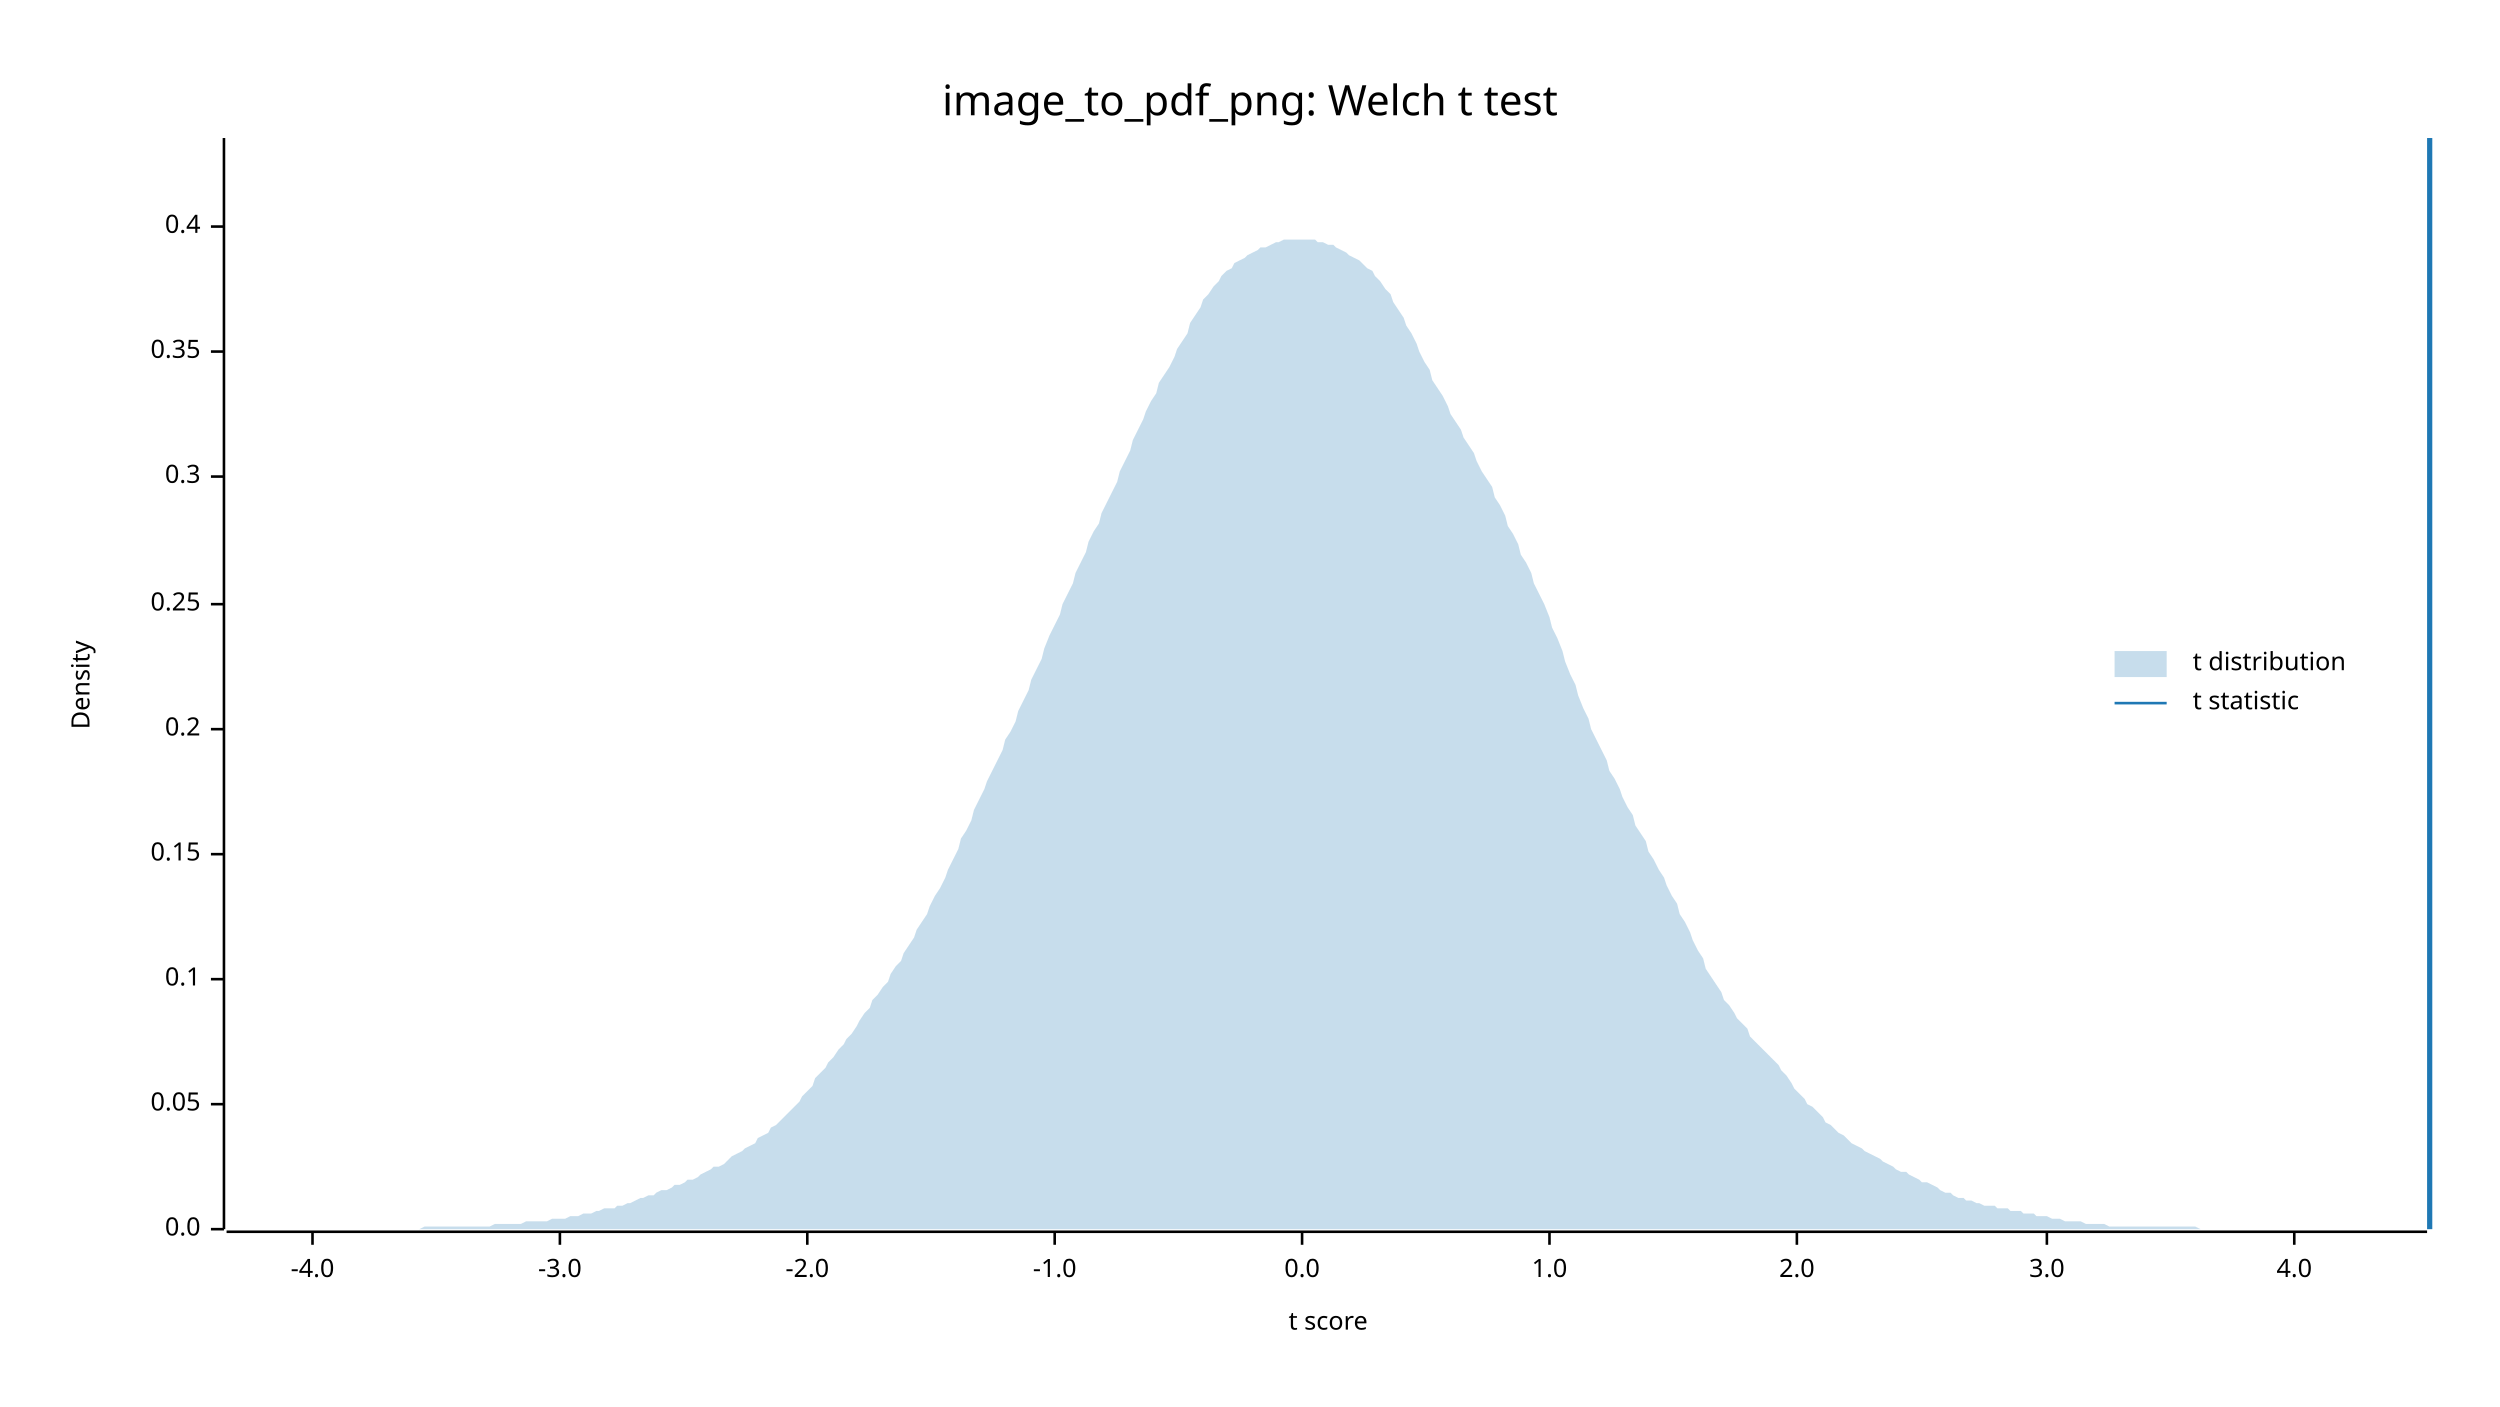
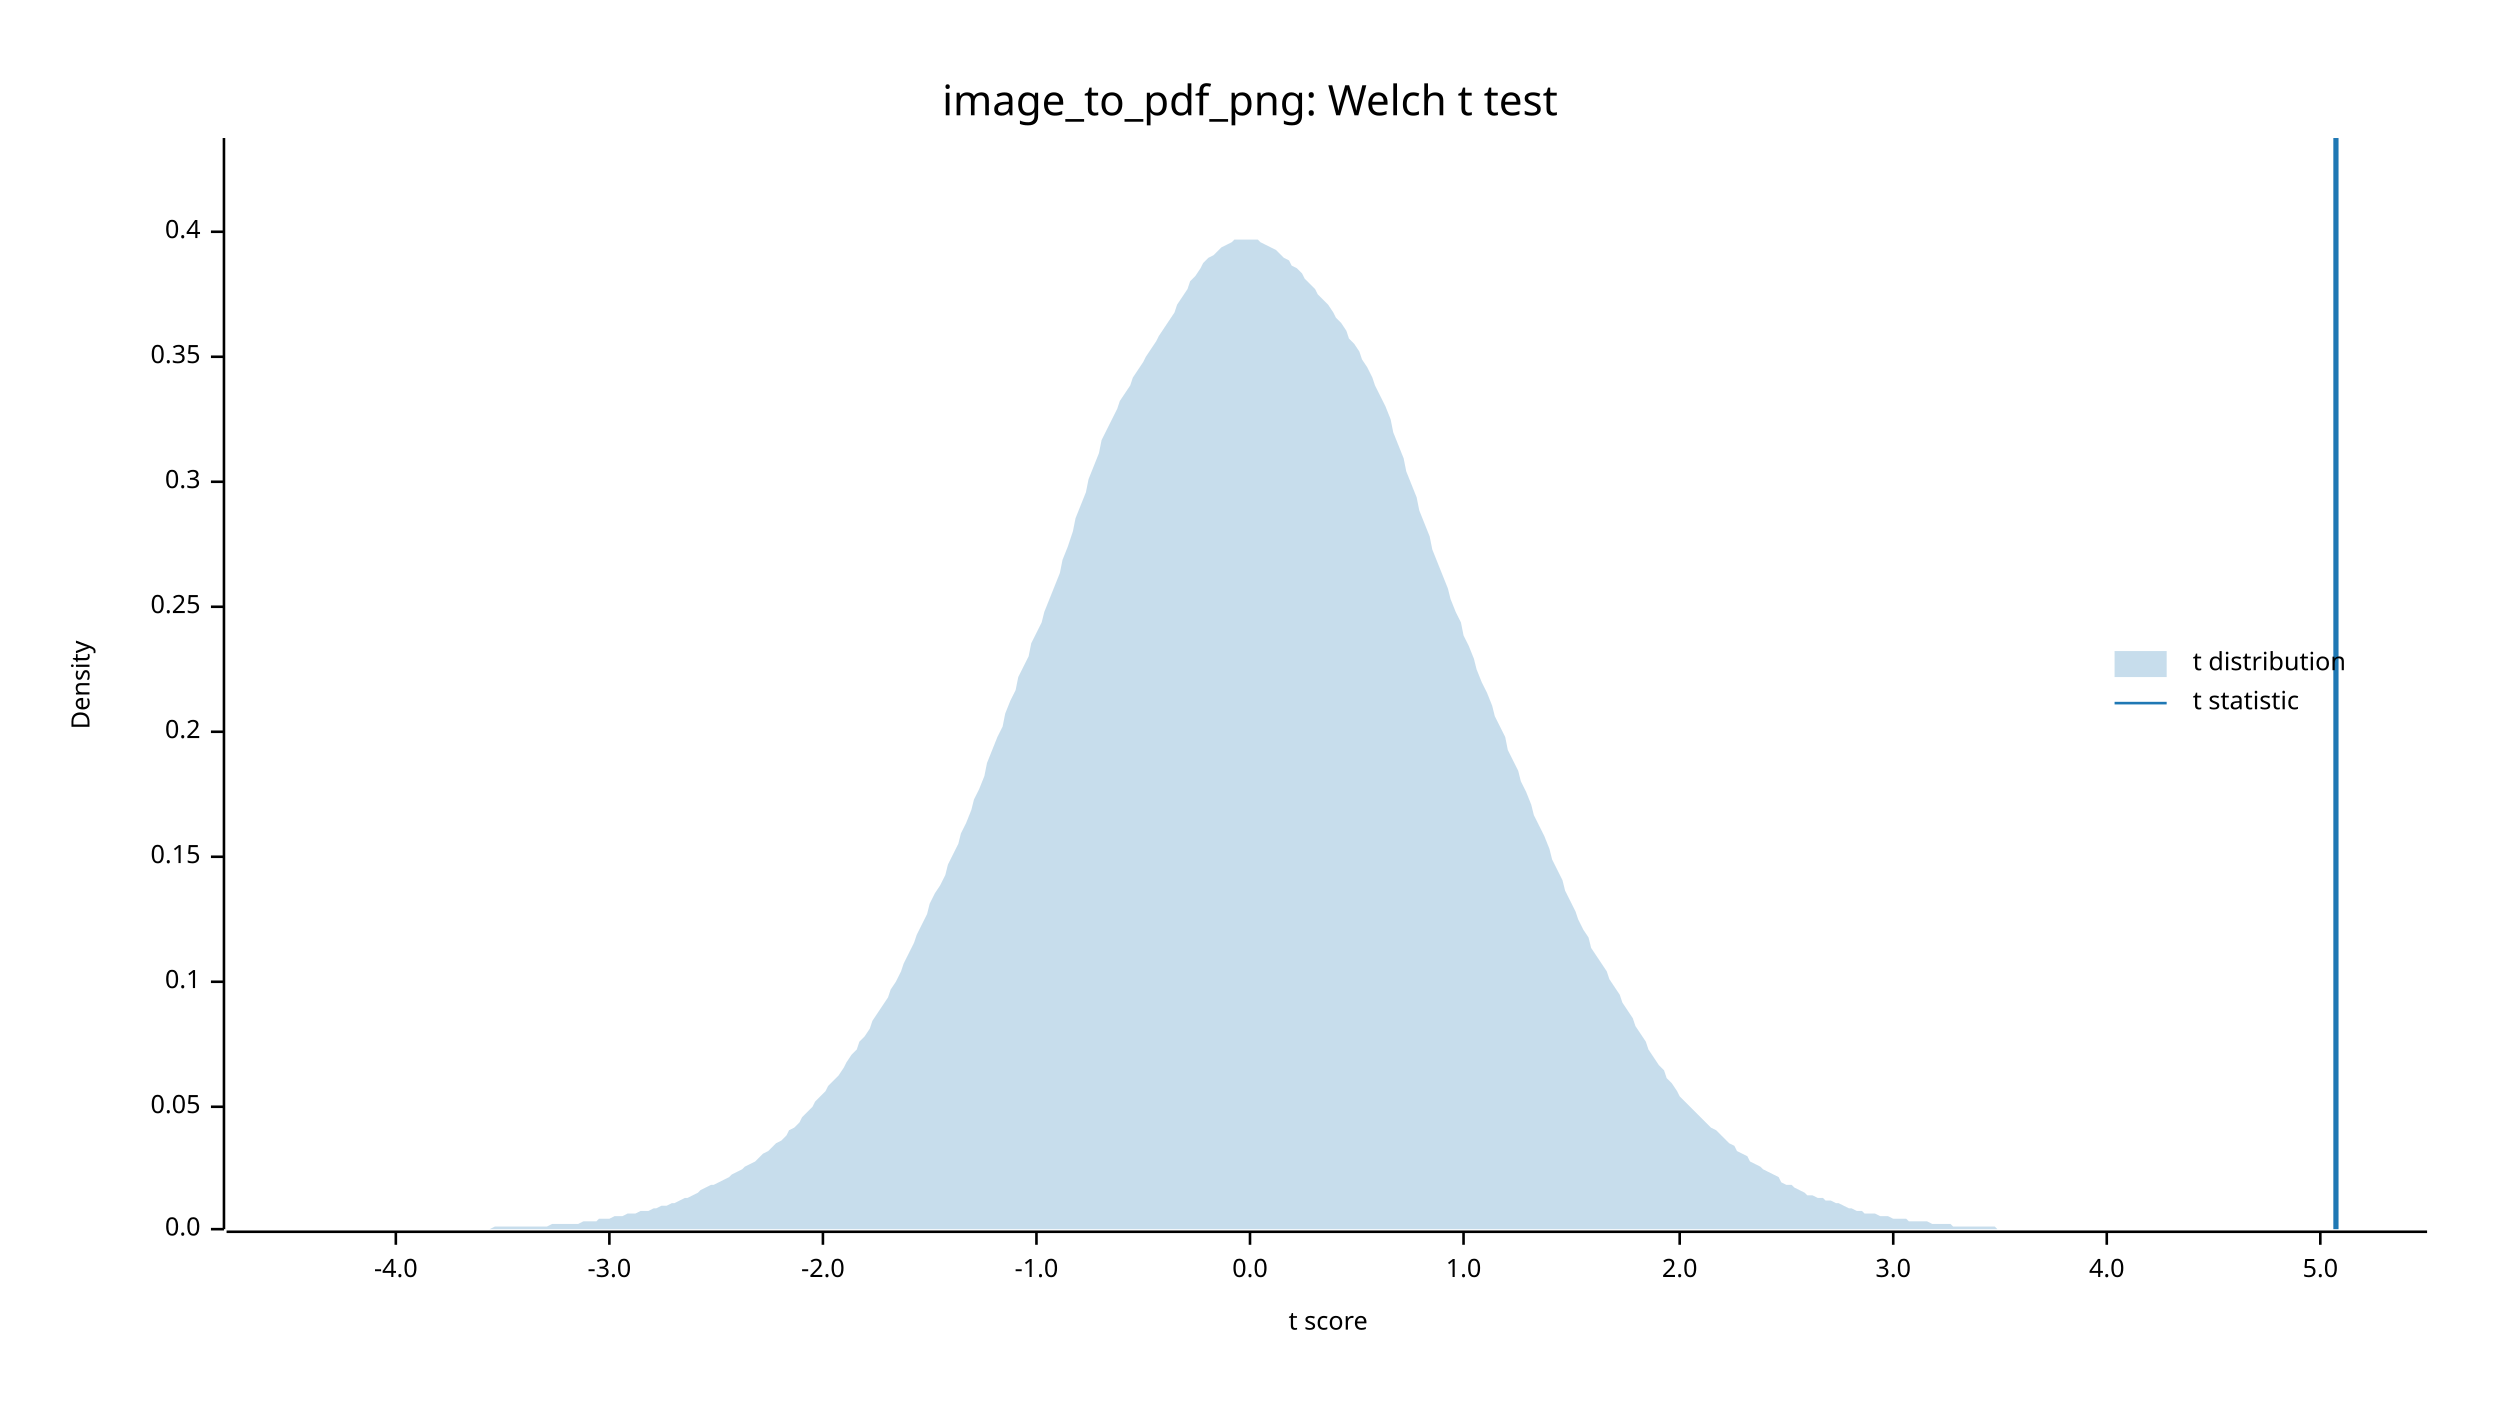
<svg xmlns="http://www.w3.org/2000/svg" width="960" height="540" viewBox="0 0 960 540">
  <text x="480" y="32" dy="0.76em" text-anchor="middle" font-family="sans-serif" font-size="16.129" opacity="1" fill="#000000">
image_to_pdf_png: Welch t test
</text>
  <text x="27" y="263" dy="0.76em" text-anchor="middle" font-family="sans-serif" font-size="9.677" opacity="1" fill="#000000" transform="rotate(270, 27, 263)">
Density
</text>
  <text x="510" y="513" dy="-0.5ex" text-anchor="middle" font-family="sans-serif" font-size="9.677" opacity="1" fill="#000000">
t score
</text>
  <polyline fill="none" opacity="1" stroke="#000000" stroke-width="1" points="86,53 86,472 " />
  <text x="77" y="472" dy="0.5ex" text-anchor="end" font-family="sans-serif" font-size="9.677" opacity="1" fill="#000000">
0.0
</text>
  <polyline fill="none" opacity="1" stroke="#000000" stroke-width="1" points="81,472 86,472 " />
-   <text x="77" y="424" dy="0.5ex" text-anchor="end" font-family="sans-serif" font-size="9.677" opacity="1" fill="#000000">
+   <text x="77" y="425" dy="0.5ex" text-anchor="end" font-family="sans-serif" font-size="9.677" opacity="1" fill="#000000">
0.05
</text>
-   <polyline fill="none" opacity="1" stroke="#000000" stroke-width="1" points="81,424 86,424 " />
-   <text x="77" y="376" dy="0.5ex" text-anchor="end" font-family="sans-serif" font-size="9.677" opacity="1" fill="#000000">
+   <polyline fill="none" opacity="1" stroke="#000000" stroke-width="1" points="81,425 86,425 " />
+   <text x="77" y="377" dy="0.5ex" text-anchor="end" font-family="sans-serif" font-size="9.677" opacity="1" fill="#000000">
0.1
</text>
-   <polyline fill="none" opacity="1" stroke="#000000" stroke-width="1" points="81,376 86,376 " />
-   <text x="77" y="328" dy="0.5ex" text-anchor="end" font-family="sans-serif" font-size="9.677" opacity="1" fill="#000000">
+   <polyline fill="none" opacity="1" stroke="#000000" stroke-width="1" points="81,377 86,377 " />
+   <text x="77" y="329" dy="0.5ex" text-anchor="end" font-family="sans-serif" font-size="9.677" opacity="1" fill="#000000">
0.15
</text>
-   <polyline fill="none" opacity="1" stroke="#000000" stroke-width="1" points="81,328 86,328 " />
-   <text x="77" y="280" dy="0.5ex" text-anchor="end" font-family="sans-serif" font-size="9.677" opacity="1" fill="#000000">
+   <polyline fill="none" opacity="1" stroke="#000000" stroke-width="1" points="81,329 86,329 " />
+   <text x="77" y="281" dy="0.5ex" text-anchor="end" font-family="sans-serif" font-size="9.677" opacity="1" fill="#000000">
0.2
</text>
-   <polyline fill="none" opacity="1" stroke="#000000" stroke-width="1" points="81,280 86,280 " />
-   <text x="77" y="232" dy="0.5ex" text-anchor="end" font-family="sans-serif" font-size="9.677" opacity="1" fill="#000000">
+   <polyline fill="none" opacity="1" stroke="#000000" stroke-width="1" points="81,281 86,281 " />
+   <text x="77" y="233" dy="0.5ex" text-anchor="end" font-family="sans-serif" font-size="9.677" opacity="1" fill="#000000">
0.25
</text>
-   <polyline fill="none" opacity="1" stroke="#000000" stroke-width="1" points="81,232 86,232 " />
-   <text x="77" y="183" dy="0.5ex" text-anchor="end" font-family="sans-serif" font-size="9.677" opacity="1" fill="#000000">
+   <polyline fill="none" opacity="1" stroke="#000000" stroke-width="1" points="81,233 86,233 " />
+   <text x="77" y="185" dy="0.5ex" text-anchor="end" font-family="sans-serif" font-size="9.677" opacity="1" fill="#000000">
0.3
</text>
-   <polyline fill="none" opacity="1" stroke="#000000" stroke-width="1" points="81,183 86,183 " />
-   <text x="77" y="135" dy="0.5ex" text-anchor="end" font-family="sans-serif" font-size="9.677" opacity="1" fill="#000000">
+   <polyline fill="none" opacity="1" stroke="#000000" stroke-width="1" points="81,185 86,185 " />
+   <text x="77" y="137" dy="0.5ex" text-anchor="end" font-family="sans-serif" font-size="9.677" opacity="1" fill="#000000">
0.35
</text>
-   <polyline fill="none" opacity="1" stroke="#000000" stroke-width="1" points="81,135 86,135 " />
-   <text x="77" y="87" dy="0.5ex" text-anchor="end" font-family="sans-serif" font-size="9.677" opacity="1" fill="#000000">
+   <polyline fill="none" opacity="1" stroke="#000000" stroke-width="1" points="81,137 86,137 " />
+   <text x="77" y="89" dy="0.5ex" text-anchor="end" font-family="sans-serif" font-size="9.677" opacity="1" fill="#000000">
0.4
</text>
-   <polyline fill="none" opacity="1" stroke="#000000" stroke-width="1" points="81,87 86,87 " />
+   <polyline fill="none" opacity="1" stroke="#000000" stroke-width="1" points="81,89 86,89 " />
  <polyline fill="none" opacity="1" stroke="#000000" stroke-width="1" points="87,473 932,473 " />
-   <text x="120" y="483" dy="0.76em" text-anchor="middle" font-family="sans-serif" font-size="9.677" opacity="1" fill="#000000">
+   <text x="152" y="483" dy="0.76em" text-anchor="middle" font-family="sans-serif" font-size="9.677" opacity="1" fill="#000000">
-4.0
</text>
-   <polyline fill="none" opacity="1" stroke="#000000" stroke-width="1" points="120,473 120,478 " />
-   <text x="215" y="483" dy="0.76em" text-anchor="middle" font-family="sans-serif" font-size="9.677" opacity="1" fill="#000000">
+   <polyline fill="none" opacity="1" stroke="#000000" stroke-width="1" points="152,473 152,478 " />
+   <text x="234" y="483" dy="0.76em" text-anchor="middle" font-family="sans-serif" font-size="9.677" opacity="1" fill="#000000">
-3.0
</text>
-   <polyline fill="none" opacity="1" stroke="#000000" stroke-width="1" points="215,473 215,478 " />
-   <text x="310" y="483" dy="0.76em" text-anchor="middle" font-family="sans-serif" font-size="9.677" opacity="1" fill="#000000">
+   <polyline fill="none" opacity="1" stroke="#000000" stroke-width="1" points="234,473 234,478 " />
+   <text x="316" y="483" dy="0.76em" text-anchor="middle" font-family="sans-serif" font-size="9.677" opacity="1" fill="#000000">
-2.0
</text>
-   <polyline fill="none" opacity="1" stroke="#000000" stroke-width="1" points="310,473 310,478 " />
-   <text x="405" y="483" dy="0.76em" text-anchor="middle" font-family="sans-serif" font-size="9.677" opacity="1" fill="#000000">
+   <polyline fill="none" opacity="1" stroke="#000000" stroke-width="1" points="316,473 316,478 " />
+   <text x="398" y="483" dy="0.76em" text-anchor="middle" font-family="sans-serif" font-size="9.677" opacity="1" fill="#000000">
-1.0
</text>
-   <polyline fill="none" opacity="1" stroke="#000000" stroke-width="1" points="405,473 405,478 " />
-   <text x="500" y="483" dy="0.76em" text-anchor="middle" font-family="sans-serif" font-size="9.677" opacity="1" fill="#000000">
+   <polyline fill="none" opacity="1" stroke="#000000" stroke-width="1" points="398,473 398,478 " />
+   <text x="480" y="483" dy="0.76em" text-anchor="middle" font-family="sans-serif" font-size="9.677" opacity="1" fill="#000000">
0.0
</text>
-   <polyline fill="none" opacity="1" stroke="#000000" stroke-width="1" points="500,473 500,478 " />
-   <text x="595" y="483" dy="0.76em" text-anchor="middle" font-family="sans-serif" font-size="9.677" opacity="1" fill="#000000">
+   <polyline fill="none" opacity="1" stroke="#000000" stroke-width="1" points="480,473 480,478 " />
+   <text x="562" y="483" dy="0.76em" text-anchor="middle" font-family="sans-serif" font-size="9.677" opacity="1" fill="#000000">
1.0
</text>
-   <polyline fill="none" opacity="1" stroke="#000000" stroke-width="1" points="595,473 595,478 " />
-   <text x="690" y="483" dy="0.76em" text-anchor="middle" font-family="sans-serif" font-size="9.677" opacity="1" fill="#000000">
+   <polyline fill="none" opacity="1" stroke="#000000" stroke-width="1" points="562,473 562,478 " />
+   <text x="645" y="483" dy="0.76em" text-anchor="middle" font-family="sans-serif" font-size="9.677" opacity="1" fill="#000000">
2.0
</text>
-   <polyline fill="none" opacity="1" stroke="#000000" stroke-width="1" points="690,473 690,478 " />
-   <text x="786" y="483" dy="0.76em" text-anchor="middle" font-family="sans-serif" font-size="9.677" opacity="1" fill="#000000">
+   <polyline fill="none" opacity="1" stroke="#000000" stroke-width="1" points="645,473 645,478 " />
+   <text x="727" y="483" dy="0.76em" text-anchor="middle" font-family="sans-serif" font-size="9.677" opacity="1" fill="#000000">
3.0
</text>
-   <polyline fill="none" opacity="1" stroke="#000000" stroke-width="1" points="786,473 786,478 " />
-   <text x="881" y="483" dy="0.76em" text-anchor="middle" font-family="sans-serif" font-size="9.677" opacity="1" fill="#000000">
+   <polyline fill="none" opacity="1" stroke="#000000" stroke-width="1" points="727,473 727,478 " />
+   <text x="809" y="483" dy="0.76em" text-anchor="middle" font-family="sans-serif" font-size="9.677" opacity="1" fill="#000000">
4.0
</text>
-   <polyline fill="none" opacity="1" stroke="#000000" stroke-width="1" points="881,473 881,478 " />
-   <polygon opacity="0.25" fill="#1F78B4" points="87,472 88,472 90,472 92,472 93,472 95,472 97,472 98,472 100,472 102,472 103,472 105,472 107,472 109,472 110,472 112,472 114,472 115,472 117,472 119,472 120,472 122,472 124,472 125,472 127,472 129,472 131,472 132,472 134,472 136,472 137,472 139,472 141,472 142,472 144,472 146,472 147,472 149,472 151,472 153,472 154,472 156,472 158,472 159,472 161,472 163,471 164,471 166,471 168,471 169,471 171,471 173,471 175,471 176,471 178,471 180,471 181,471 183,471 185,471 186,471 188,471 190,470 191,470 193,470 195,470 197,470 198,470 200,470 202,469 203,469 205,469 207,469 208,469 210,469 212,468 214,468 215,468 217,468 219,467 220,467 222,467 224,466 225,466 227,466 229,465 230,465 232,464 234,464 236,464 237,463 239,463 241,462 242,462 244,461 246,460 247,460 249,459 251,459 252,458 254,457 256,457 258,456 259,455 261,455 263,454 264,453 266,453 268,452 269,451 271,450 273,449 274,448 276,448 278,447 280,445 281,444 283,443 285,442 286,441 288,440 290,439 291,437 293,436 295,435 296,433 298,432 300,430 302,428 303,427 305,425 307,423 308,421 310,419 312,417 313,414 315,412 317,410 318,408 320,406 322,403 324,401 325,399 327,397 329,394 330,392 332,389 334,387 335,384 337,382 339,379 341,377 342,374 344,371 346,369 347,366 349,363 351,360 352,357 354,354 356,351 357,348 359,344 361,341 363,337 364,334 366,330 368,326 369,322 371,319 373,315 374,311 376,307 378,303 379,300 381,296 383,292 385,288 386,284 388,281 390,277 391,273 393,269 395,265 396,261 398,257 400,253 401,249 403,244 405,240 407,236 408,232 410,228 412,224 413,220 415,216 417,212 418,208 420,204 422,201 423,197 425,193 427,189 429,185 430,181 432,177 434,173 435,169 437,165 439,161 440,158 442,154 444,151 445,147 447,144 449,141 451,137 452,134 454,131 456,128 457,124 459,121 461,118 462,115 464,113 466,110 468,108 469,106 471,104 473,103 474,101 476,100 478,99 479,98 481,97 483,96 484,95 486,95 488,94 490,93 491,93 493,92 495,92 496,92 498,92 500,92 501,92 503,92 505,92 506,93 508,93 510,94 512,94 513,95 515,96 517,97 518,98 520,99 522,100 523,101 525,103 527,104 528,106 530,108 532,111 534,113 535,116 537,119 539,122 540,125 542,128 544,132 545,135 547,139 549,142 550,146 552,149 554,152 556,156 557,159 559,162 561,165 562,168 564,171 566,174 567,177 569,181 571,184 573,187 574,191 576,194 578,198 579,202 581,205 583,209 584,213 586,216 588,220 589,224 591,228 593,232 595,237 596,241 598,245 600,250 601,254 603,259 605,263 606,267 608,272 610,276 611,280 613,284 615,288 617,292 618,296 620,299 622,303 623,306 625,310 627,313 628,317 630,320 632,323 633,327 635,330 637,334 639,337 640,340 642,344 644,347 645,351 647,354 649,358 650,361 652,365 654,368 655,372 657,375 659,378 661,381 662,384 664,386 666,389 667,391 669,393 671,395 672,398 674,400 676,402 677,403 679,405 681,407 683,409 684,411 686,413 688,416 689,418 691,420 693,422 694,424 696,425 698,427 700,429 701,431 703,432 705,434 706,435 708,436 710,438 711,439 713,440 715,441 716,442 718,443 720,444 722,445 723,446 725,447 727,448 728,449 730,450 732,450 733,451 735,452 737,453 738,454 740,454 742,455 744,456 745,457 747,458 749,458 750,459 752,460 754,460 755,461 757,461 759,462 760,462 762,463 764,463 766,463 767,464 769,464 771,464 772,465 774,465 776,465 777,466 779,466 781,466 782,467 784,467 786,467 788,468 789,468 791,468 793,469 794,469 796,469 798,469 799,469 801,470 803,470 804,470 806,470 808,470 810,471 811,471 813,471 815,471 816,471 818,471 820,471 821,471 823,471 825,471 827,471 828,471 830,471 832,471 833,471 835,471 837,471 838,471 840,471 842,471 843,471 845,472 847,472 849,472 850,472 852,472 854,472 855,472 857,472 859,472 860,472 862,472 864,472 865,472 867,472 869,472 871,472 872,472 874,472 876,472 877,472 879,472 881,472 882,472 884,472 886,472 887,472 889,472 891,472 893,472 894,472 896,472 898,472 899,472 901,472 903,472 904,472 906,472 908,472 909,472 911,472 913,472 915,472 916,472 918,472 920,472 921,472 923,472 925,472 926,472 928,472 930,472 932,472 932,472 87,472 " />
-   <polyline fill="none" opacity="1" stroke="#1F78B4" stroke-width="2" points="933,472 933,53 " />
+   <polyline fill="none" opacity="1" stroke="#000000" stroke-width="1" points="809,473 809,478 " />
+   <text x="891" y="483" dy="0.76em" text-anchor="middle" font-family="sans-serif" font-size="9.677" opacity="1" fill="#000000">
+ 5.0
+ </text>
+   <polyline fill="none" opacity="1" stroke="#000000" stroke-width="1" points="891,473 891,478 " />
+   <polygon opacity="0.25" fill="#1F78B4" points="87,472 88,472 90,472 92,472 93,472 95,472 97,472 98,472 100,472 102,472 103,472 105,472 107,472 109,472 110,472 112,472 114,472 115,472 117,472 119,472 120,472 122,472 124,472 125,472 127,472 129,472 131,472 132,472 134,472 136,472 137,472 139,472 141,472 142,472 144,472 146,472 147,472 149,472 151,472 153,472 154,472 156,472 158,472 159,472 161,472 163,472 164,472 166,472 168,472 169,472 171,472 173,472 175,472 176,472 178,472 180,472 181,472 183,472 185,472 186,472 188,472 190,471 191,471 193,471 195,471 197,471 198,471 200,471 202,471 203,471 205,471 207,471 208,471 210,471 212,470 214,470 215,470 217,470 219,470 220,470 222,470 224,469 225,469 227,469 229,469 230,468 232,468 234,468 236,467 237,467 239,467 241,466 242,466 244,466 246,465 247,465 249,465 251,464 252,464 254,463 256,463 258,462 259,462 261,461 263,460 264,460 266,459 268,458 269,457 271,456 273,455 274,455 276,454 278,453 280,452 281,451 283,450 285,449 286,448 288,447 290,446 291,445 293,443 295,442 296,441 298,439 300,438 302,436 303,434 305,433 307,431 308,429 310,427 312,425 313,423 315,421 317,419 318,417 320,415 322,413 324,410 325,408 327,405 329,403 330,400 332,398 334,395 335,392 337,389 339,386 341,383 342,380 344,377 346,373 347,370 349,366 351,362 352,359 354,355 356,351 357,347 359,343 361,340 363,336 364,332 366,328 368,324 369,320 371,316 373,311 374,307 376,303 378,298 379,293 381,288 383,283 385,279 386,274 388,269 390,265 391,260 393,256 395,252 396,247 398,243 400,239 401,235 403,230 405,225 407,220 408,215 410,210 412,204 413,199 415,194 417,189 418,184 420,179 422,174 423,169 425,165 427,161 429,157 430,154 432,151 434,148 435,145 437,142 439,139 440,137 442,134 444,131 445,129 447,126 449,123 451,120 452,117 454,114 456,111 457,108 459,106 461,103 462,101 464,99 466,98 468,96 469,95 471,94 473,93 474,92 476,92 478,92 479,92 481,92 483,92 484,93 486,94 488,95 490,96 491,97 493,99 495,100 496,102 498,103 500,105 501,107 503,109 505,111 506,113 508,115 510,117 512,120 513,122 515,124 517,127 518,130 520,132 522,135 523,138 525,141 527,145 528,148 530,152 532,156 534,161 535,166 537,171 539,176 540,181 542,186 544,191 545,196 547,201 549,206 550,211 552,216 554,221 556,226 557,230 559,235 561,239 562,244 564,248 566,253 567,257 569,262 571,266 573,271 574,275 576,279 578,283 579,288 581,292 583,296 584,300 586,304 588,309 589,313 591,317 593,321 595,326 596,330 598,334 600,338 601,342 603,346 605,350 606,353 608,357 610,360 611,364 613,367 615,370 617,373 618,376 620,379 622,382 623,385 625,388 627,391 628,394 630,397 632,400 633,403 635,406 637,409 639,411 640,414 642,416 644,419 645,421 647,423 649,425 650,426 652,428 654,430 655,431 657,433 659,434 661,436 662,437 664,439 666,440 667,442 669,443 671,444 672,446 674,447 676,448 677,449 679,450 681,451 683,452 684,454 686,455 688,455 689,456 691,457 693,458 694,459 696,459 698,460 700,460 701,461 703,461 705,462 706,462 708,463 710,464 711,464 713,465 715,465 716,466 718,466 720,466 722,467 723,467 725,467 727,468 728,468 730,468 732,468 733,469 735,469 737,469 738,469 740,469 742,470 744,470 745,470 747,470 749,470 750,471 752,471 754,471 755,471 757,471 759,471 760,471 762,471 764,471 766,471 767,472 769,472 771,472 772,472 774,472 776,472 777,472 779,472 781,472 782,472 784,472 786,472 788,472 789,472 791,472 793,472 794,472 796,472 798,472 799,472 801,472 803,472 804,472 806,472 808,472 810,472 811,472 813,472 815,472 816,472 818,472 820,472 821,472 823,472 825,472 827,472 828,472 830,472 832,472 833,472 835,472 837,472 838,472 840,472 842,472 843,472 845,472 847,472 849,472 850,472 852,472 854,472 855,472 857,472 859,472 860,472 862,472 864,472 865,472 867,472 869,472 871,472 872,472 874,472 876,472 877,472 879,472 881,472 882,472 884,472 886,472 887,472 889,472 891,472 893,472 894,472 896,472 898,472 899,472 901,472 903,472 904,472 906,472 908,472 909,472 911,472 913,472 915,472 916,472 918,472 920,472 921,472 923,472 925,472 926,472 928,472 930,472 932,472 932,472 87,472 " />
+   <polyline fill="none" opacity="1" stroke="#1F78B4" stroke-width="2" points="897,472 897,53 " />
  <text x="842" y="250" dy="0.76em" text-anchor="start" font-family="sans-serif" font-size="9.677" opacity="1" fill="#000000">
t distribution
</text>
  <text x="842" y="265" dy="0.76em" text-anchor="start" font-family="sans-serif" font-size="9.677" opacity="1" fill="#000000">
t statistic
</text>
  <rect x="812" y="250" width="20" height="10" opacity="0.25" fill="#1F78B4" stroke="none" />
  <polyline fill="none" opacity="1" stroke="#1F78B4" stroke-width="1" points="812,270 832,270 " />
</svg>
